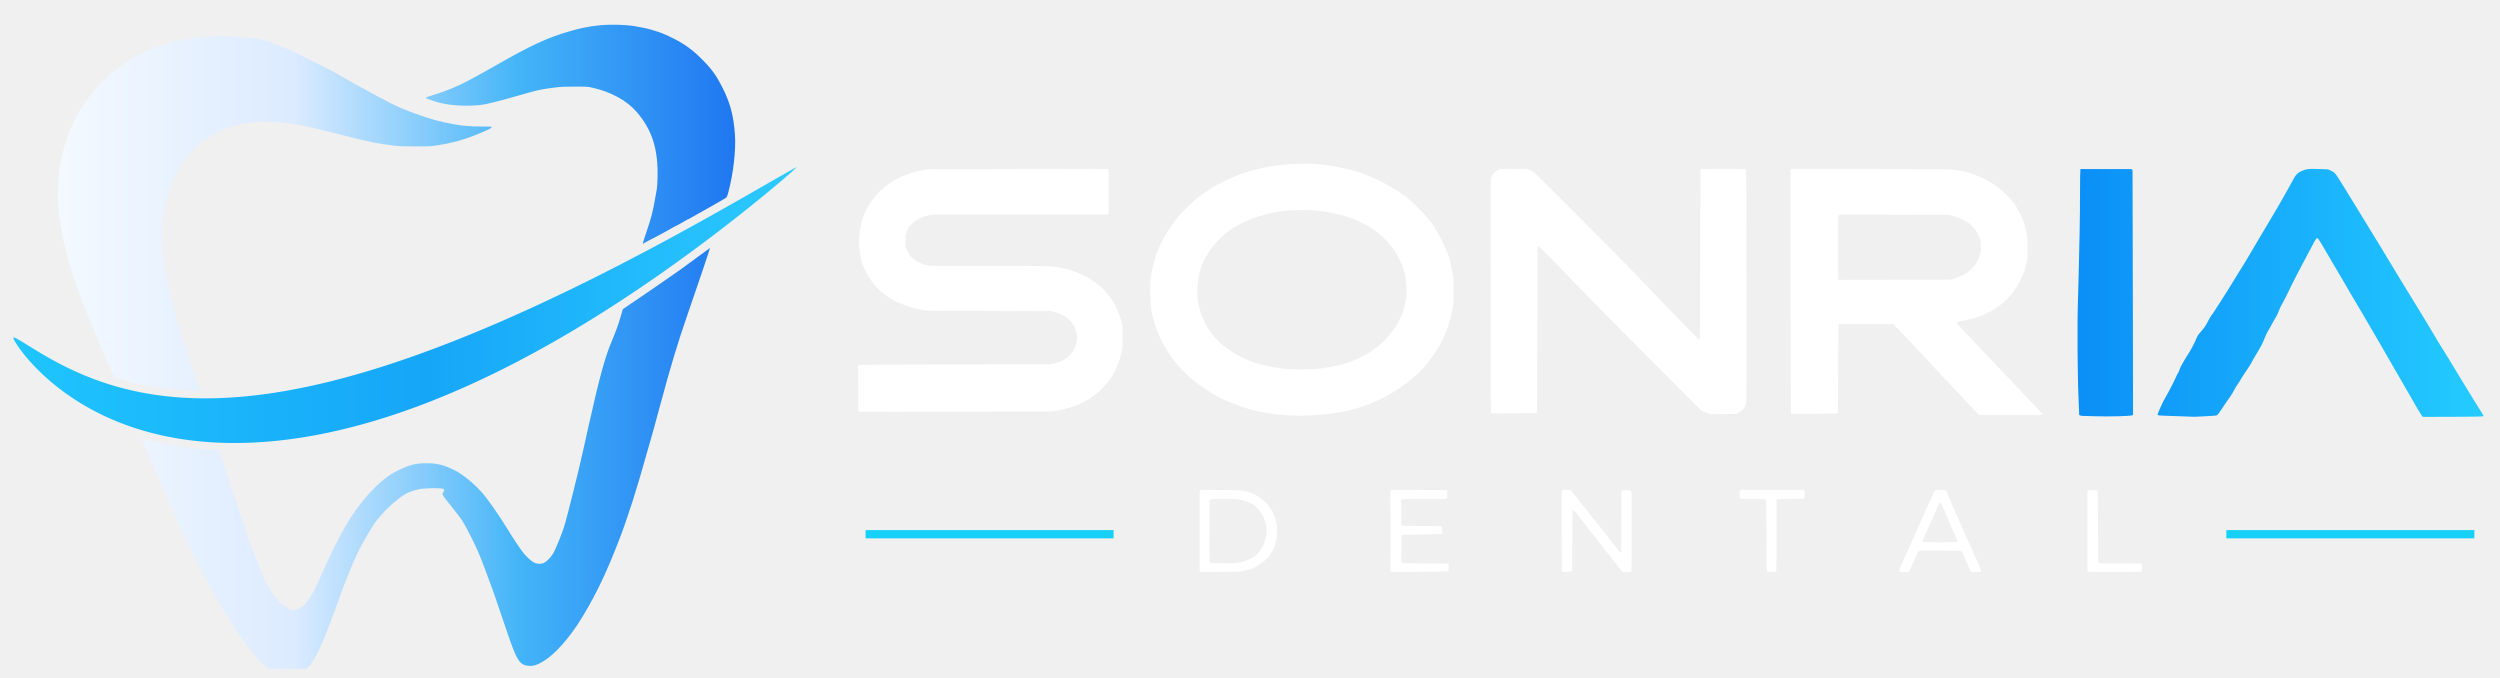
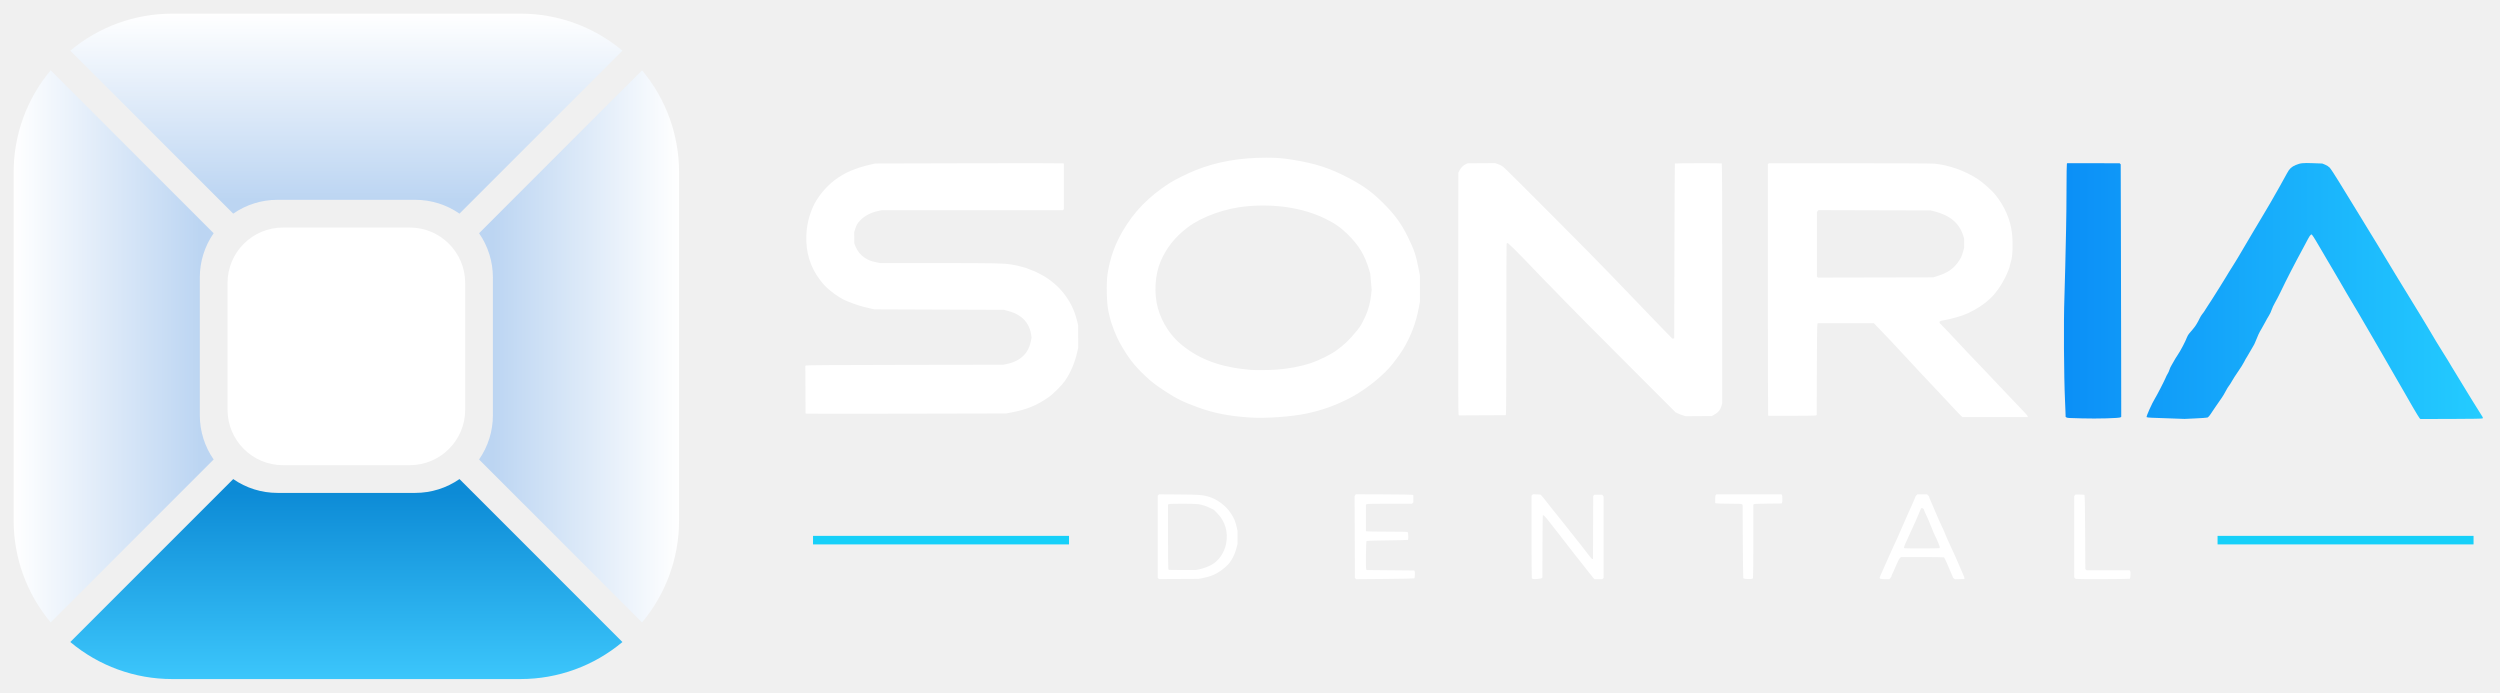
- <svg xmlns="http://www.w3.org/2000/svg" viewBox="178.0 204.0 1512.0 410.0" role="img" aria-label="Sonria Dental">
+ <svg xmlns="http://www.w3.org/2000/svg" viewBox="225.1 210.6 1464.9 405.9" role="img" aria-label="SONRIA Dental">
  <defs>
-     <linearGradient id="diente" gradientUnits="userSpaceOnUse" x1="150" y1="0" x2="640" y2="0">
-       <stop offset="0" stop-color="#ffffff" />
-       <stop offset="0.42" stop-color="#dcebff" />
-       <stop offset="0.7" stop-color="#43b4f8" />
-       <stop offset="1" stop-color="#1b6ff0" />
-     </linearGradient>
-     <linearGradient id="anillo" gradientUnits="userSpaceOnUse" x1="100" y1="0" x2="660" y2="0">
-       <stop offset="0" stop-color="#22d0ff" />
-       <stop offset="0.6" stop-color="#16a6f8" />
-       <stop offset="1" stop-color="#2bcaff" />
-     </linearGradient>
-     <linearGradient id="ia" gradientUnits="userSpaceOnUse" x1="1434" y1="0" x2="1680" y2="0">
+     <linearGradient id="g-ia-osc" gradientUnits="userSpaceOnUse" x1="1434" y1="0" x2="1680" y2="0">
      <stop offset="0" stop-color="#0b8ff7" />
      <stop offset="1" stop-color="#24ccff" />
    </linearGradient>
+     <linearGradient id="g-t-arriba-osc" gradientUnits="userSpaceOnUse" x1="428.05" y1="218.60" x2="428.05" y2="327.68">
+       <stop offset="0" stop-color="#ffffff" />
+       <stop offset="1" stop-color="#bcd5f2" />
+     </linearGradient>
+     <linearGradient id="g-t-der-osc" gradientUnits="userSpaceOnUse" x1="623.00" y1="413.55" x2="513.92" y2="413.55">
+       <stop offset="0" stop-color="#ffffff" />
+       <stop offset="1" stop-color="#bcd5f2" />
+     </linearGradient>
+     <linearGradient id="g-t-izq-osc" gradientUnits="userSpaceOnUse" x1="233.10" y1="413.55" x2="342.18" y2="413.55">
+       <stop offset="0" stop-color="#ffffff" />
+       <stop offset="1" stop-color="#bcd5f2" />
+     </linearGradient>
+     <linearGradient id="g-t-marcada-osc" gradientUnits="userSpaceOnUse" x1="428.05" y1="608.50" x2="428.05" y2="499.42">
+       <stop offset="0" stop-color="#3cc6fb" />
+       <stop offset="1" stop-color="#0d8bd6" />
+     </linearGradient>
  </defs>
-   <path fill="url(#diente)" d="M338.38 606.79C335.37 604.23 332.18 600.75 329.25 596.86C327.81 594.94 325.71 592.19 324.59 590.75C323.47 589.31 321.34 586.21 319.86 583.88C318.38 581.54 316.38 578.39 315.42 576.88C313.14 573.28 306.36 561.39 303.87 556.62C302.80 554.56 301.13 551.47 300.17 549.75C294.81 540.17 282.18 513.25 278.76 504.12C278.04 502.20 276.60 498.82 275.56 496.62C272.29 489.69 263.28 468.96 263.59 469.07C265.29 469.68 279.87 472.95 283.38 473.50C284.34 473.65 285.74 473.88 286.50 474.01C289.19 474.48 298.70 475.48 303.25 475.76C305.79 475.92 308.49 476.12 309.24 476.21L310.60 476.38L313.67 485.88C318.53 500.85 325.31 521.19 328.18 529.38C330.60 536.28 336.15 550.41 338.12 554.67C342.00 563.07 347.67 569.98 352.50 572.20C354.61 573.17 356.90 573.12 359.07 572.05C363.11 570.06 367.13 564.01 371.82 552.88C376.37 542.05 383.00 528.79 388.32 519.88C394.09 510.21 402.24 500.46 409.64 494.37C412.97 491.63 415.10 490.28 419.34 488.23C425.94 485.04 429.46 484.17 435.75 484.17C442.29 484.17 446.14 485.08 452.38 488.12C457.51 490.61 463.91 495.73 469.26 501.62C472.40 505.08 479.91 515.70 484.01 522.50C487.87 528.89 492.52 535.88 494.71 538.58C496.51 540.81 499.21 543.27 500.82 544.14C502.62 545.12 505.29 545.29 506.77 544.52C509.45 543.12 511.92 540.28 513.63 536.62C515.17 533.32 518.08 526.01 518.99 523.12C521.03 516.73 528.38 487.19 531.22 474.00C531.91 470.80 532.50 468.16 534.40 459.75C541.00 430.54 543.82 420.33 548.13 410.00C550.59 404.11 551.98 400.25 553.35 395.55L554.68 390.98L558.53 388.36C560.64 386.92 565.69 383.49 569.75 380.73C573.81 377.98 578.53 374.72 580.25 373.49C581.97 372.25 584.39 370.58 585.62 369.76C587.91 368.26 590.77 366.18 598.88 360.17C601.35 358.34 603.84 356.54 604.42 356.17C604.99 355.81 605.87 355.16 606.37 354.73C606.86 354.29 607.32 353.99 607.38 354.05C607.50 354.17 599.33 378.39 593.99 393.75C587.80 411.57 583.80 424.86 576.64 451.38C575.64 455.09 574.34 459.87 573.77 462.00C573.19 464.13 572.10 468.01 571.34 470.62C570.58 473.24 569.68 476.39 569.33 477.62C563.00 500.29 557.84 516.50 552.55 530.25C545.17 549.42 539.13 562.22 531.12 575.62C528.15 580.60 526.76 582.71 524.16 586.25C515.97 597.38 507.96 604.47 501.39 606.38C499.26 607.00 496.30 606.80 494.59 605.93C491.03 604.10 489.45 600.65 481.99 578.38C477.26 564.22 476.46 561.95 472.00 550.00C468.35 540.20 466.46 535.75 463.29 529.50C458.02 519.14 457.78 518.75 452.35 512.00C447.98 506.56 445.92 503.84 445.68 503.18C445.50 502.72 445.90 501.60 446.45 501.03C446.97 500.48 446.69 499.90 445.75 499.58C444.44 499.13 436.35 499.17 433.00 499.64C430.13 500.04 426.74 501.02 424.42 502.12C418.92 504.72 409.09 513.87 404.29 520.85C402.14 523.98 396.21 534.27 394.56 537.75C390.93 545.36 385.71 558.38 382.26 568.38C380.50 573.51 375.28 587.16 373.42 591.53C369.89 599.80 366.52 605.66 364.19 607.56L363.04 608.50L351.71 608.50L340.38 608.50L338.38 606.79ZM292.00 440.23C286.38 439.90 275.67 438.81 272.62 438.27C271.94 438.14 270.64 437.92 269.75 437.77C267.06 437.33 265.21 436.98 263.62 436.63C262.80 436.44 261.23 436.10 260.12 435.87C259.02 435.64 256.49 435.02 254.50 434.49C252.51 433.96 250.09 433.33 249.12 433.08C247.38 432.62 247.38 432.62 246.66 431.12C245.49 428.68 242.09 420.97 240.00 416.00C238.93 413.46 236.98 408.90 235.68 405.88C233.23 400.16 227.20 384.98 225.67 380.62C218.51 360.36 215.37 347.68 213.60 332.00C212.99 326.54 212.95 325.62 213.09 319.00C213.32 307.91 214.20 302.12 217.26 291.50C218.94 285.65 219.41 284.44 222.27 278.59C225.49 272.00 226.69 269.91 229.96 265.25C232.77 261.25 233.58 260.26 237.92 255.59C241.79 251.40 243.53 249.78 247.89 246.26C253.81 241.49 263.52 235.86 270.00 233.45C272.32 232.59 281.20 229.79 284.62 228.85C286.71 228.27 292.45 227.28 295.38 226.99C296.89 226.85 299.67 226.51 301.57 226.24C305.86 225.63 313.33 225.59 318.38 226.15C320.30 226.36 323.68 226.63 325.88 226.74C333.66 227.15 339.17 228.34 345.00 230.89C346.17 231.40 348.36 232.29 349.88 232.88C354.11 234.53 356.64 235.66 359.38 237.12C362.76 238.92 369.05 242.07 373.75 244.32C375.88 245.33 379.93 247.52 382.75 249.17C390.87 253.92 407.35 262.93 414.17 266.34C419.49 269.00 422.27 270.18 428.70 272.54C438.53 276.14 444.08 277.67 453.00 279.23C458.40 280.18 462.49 280.50 468.97 280.50C472.58 280.50 475.28 280.60 475.36 280.73C475.74 281.33 473.14 282.63 465.25 285.80C457.91 288.75 450.96 290.61 442.38 291.91C438.40 292.51 437.54 292.55 429.25 292.55C421.90 292.54 419.58 292.45 415.75 292.01C407.96 291.13 400.97 289.76 390.75 287.13C363.55 280.11 354.52 278.36 342.25 277.72C325.71 276.86 311.41 281.01 300.38 289.87C294.59 294.51 291.51 297.79 288.02 303.02C283.43 309.90 280.52 316.70 278.36 325.64C273.55 345.47 276.23 370.16 286.79 403.25C290.54 415.01 295.68 430.82 297.38 435.81L298.98 440.50L297.18 440.46C296.19 440.44 293.86 440.34 292.00 440.23ZM568.63 345.31C571.78 336.14 572.82 332.17 574.25 323.88C574.65 321.54 575.10 319.06 575.25 318.38C575.39 317.69 575.58 314.86 575.67 312.10C576.22 294.57 572.48 282.59 563.09 271.75C557.06 264.79 547.74 259.65 536.50 257.09C533.43 256.39 533.24 256.38 525.75 256.38C519.31 256.38 517.41 256.47 513.50 256.95C506.80 257.78 503.62 258.38 499.25 259.62C478.00 265.67 472.48 267.08 468.50 267.50C460.20 268.38 450.81 267.88 444.12 266.21C440.96 265.42 436.08 263.77 435.76 263.39C435.37 262.92 435.65 262.79 439.50 261.64C447.19 259.35 454.82 256.22 461.58 252.57C468.22 249.00 473.06 246.33 476.88 244.13C499.39 231.20 509.18 226.68 523.38 222.66C529.90 220.82 534.04 220.00 540.33 219.34C547.33 218.59 558.26 218.96 563.38 220.11C564.20 220.30 565.49 220.53 566.25 220.63C568.77 220.96 575.72 222.97 578.70 224.22C589.16 228.62 595.53 232.78 602.41 239.70C608.52 245.84 611.12 249.44 615.01 257.12C619.63 266.26 621.69 274.04 622.49 285.38C623.16 294.79 621.50 309.20 618.46 320.43C617.70 323.24 617.70 323.24 616.16 324.20C615.32 324.73 613.05 326.04 611.12 327.12C609.20 328.20 606.16 329.92 604.38 330.95C602.59 331.98 600.23 333.29 599.12 333.87C598.02 334.44 596.57 335.27 595.89 335.71C595.21 336.14 594.53 336.50 594.38 336.50C594.23 336.50 593.28 337.01 592.27 337.63C591.26 338.25 589.91 339.03 589.28 339.35C586.12 340.94 583.72 342.24 583.08 342.68C582.69 342.96 581.81 343.46 581.12 343.81C579.95 344.40 578.60 345.11 574.75 347.20C573.86 347.69 572.27 348.50 571.23 349.02C570.19 349.53 568.79 350.30 568.12 350.73C567.45 351.15 566.81 351.50 566.71 351.50C566.60 351.50 567.47 348.72 568.63 345.31Z" />
-   <path fill="url(#anillo)" d="M186.00 408.00L186.29 409.08L186.74 410.00L187.24 410.88L187.76 411.73L188.29 412.57L188.85 413.40L189.41 414.21L189.99 415.02L190.57 415.81L191.16 416.60L191.77 417.37L192.38 418.15L192.99 418.91L193.61 419.66L194.24 420.41L194.88 421.16L195.52 421.89L196.17 422.63L196.82 423.35L197.48 424.07L198.15 424.78L198.82 425.49L199.49 426.19L200.17 426.89L200.86 427.58L201.55 428.26L202.25 428.94L202.95 429.62L203.65 430.28L204.36 430.95L205.08 431.61L205.80 432.26L206.52 432.90L207.25 433.55L207.98 434.18L208.72 434.81L209.46 435.44L210.21 436.06L210.96 436.68L211.71 437.29L212.47 437.89L213.23 438.49L214.00 439.09L214.77 439.67L215.55 440.26L216.33 440.84L217.11 441.41L217.90 441.98L218.69 442.54L219.49 443.10L220.29 443.65L221.10 444.20L221.90 444.74L222.72 445.28L223.53 445.81L224.35 446.34L225.18 446.86L226.01 447.38L226.84 447.89L227.67 448.39L228.51 448.89L229.36 449.39L230.21 449.88L231.06 450.36L231.91 450.84L232.77 451.32L233.63 451.79L234.50 452.25L235.37 452.71L236.24 453.16L237.12 453.61L238.00 454.05L238.89 454.49L239.78 454.92L240.67 455.35L241.56 455.77L242.46 456.18L243.36 456.59L244.27 457.00L245.18 457.40L246.09 457.79L247.01 458.18L247.93 458.57L248.85 458.95L249.78 459.32L250.71 459.69L251.64 460.05L252.58 460.41L253.52 460.76L254.47 461.10L255.41 461.44L256.36 461.78L257.32 462.11L258.27 462.43L259.23 462.75L260.20 463.07L261.16 463.37L262.13 463.68L263.11 463.97L264.08 464.27L265.06 464.55L266.05 464.83L267.03 465.11L268.02 465.38L269.01 465.65L270.01 465.91L271.01 466.16L272.01 466.41L273.01 466.65L274.02 466.89L275.03 467.12L276.05 467.35L277.06 467.57L278.08 467.78L279.11 467.99L280.13 468.20L281.16 468.40L282.19 468.59L283.23 468.78L284.26 468.96L285.30 469.14L286.35 469.31L287.39 469.48L288.44 469.64L289.49 469.80L290.55 469.95L291.60 470.09L292.66 470.23L293.73 470.36L294.79 470.49L295.86 470.61L296.93 470.73L298.01 470.84L299.08 470.95L300.16 471.05L301.25 471.14L302.33 471.23L303.42 471.32L304.51 471.40L305.60 471.47L306.70 471.54L307.79 471.60L308.90 471.66L310.00 471.71L311.10 471.75L312.21 471.79L313.32 471.83L314.44 471.86L315.55 471.88L316.67 471.90L317.79 471.91L318.92 471.92L320.04 471.92L321.17 471.92L322.31 471.91L323.44 471.89L324.58 471.87L325.71 471.85L326.86 471.82L328.00 471.78L329.15 471.74L330.29 471.69L331.45 471.64L332.60 471.58L333.75 471.51L334.91 471.44L336.07 471.37L337.24 471.29L338.40 471.20L339.57 471.11L340.74 471.01L341.91 470.91L343.09 470.80L344.27 470.69L345.44 470.57L346.63 470.45L347.81 470.32L349.00 470.18L350.19 470.04L351.38 469.90L352.57 469.74L353.77 469.59L354.96 469.42L356.16 469.26L357.37 469.08L358.57 468.90L359.78 468.72L360.99 468.53L362.20 468.33L363.41 468.13L364.63 467.93L365.85 467.72L367.07 467.50L368.29 467.28L369.51 467.05L370.74 466.81L371.97 466.58L373.20 466.33L374.43 466.08L375.67 465.83L376.90 465.56L378.14 465.30L379.39 465.03L380.63 464.75L381.88 464.47L383.12 464.18L384.37 463.89L385.63 463.59L386.88 463.28L388.14 462.97L389.40 462.66L390.66 462.34L391.92 462.01L393.18 461.68L394.45 461.34L395.72 461.00L396.99 460.65L398.26 460.30L399.54 459.94L400.82 459.57L402.10 459.20L403.38 458.83L404.66 458.45L405.95 458.06L407.23 457.67L408.52 457.27L409.81 456.87L411.11 456.46L412.40 456.05L413.70 455.63L415.00 455.21L416.30 454.78L417.60 454.34L418.91 453.90L420.21 453.45L421.52 453.00L422.83 452.55L424.15 452.08L425.46 451.61L426.78 451.14L428.10 450.66L429.42 450.18L430.74 449.69L432.07 449.19L433.39 448.69L434.72 448.19L436.05 447.68L437.38 447.16L438.72 446.64L440.06 446.11L441.39 445.58L442.73 445.04L444.08 444.49L445.42 443.94L446.76 443.39L448.11 442.83L449.46 442.26L450.81 441.69L452.17 441.12L453.52 440.53L454.88 439.95L456.24 439.35L457.60 438.76L458.96 438.15L460.32 437.54L461.69 436.93L463.06 436.31L464.43 435.68L465.80 435.05L467.17 434.41L468.55 433.77L469.92 433.13L471.30 432.47L472.68 431.81L474.07 431.15L475.45 430.48L476.84 429.81L478.23 429.13L479.62 428.44L481.01 427.75L482.40 427.06L483.80 426.35L485.19 425.65L486.59 424.93L487.99 424.22L489.39 423.49L490.80 422.76L492.20 422.03L493.61 421.29L495.02 420.54L496.43 419.79L497.84 419.04L499.26 418.28L500.68 417.51L502.09 416.74L503.51 415.96L504.94 415.18L506.36 414.39L507.78 413.59L509.21 412.79L510.64 411.99L512.07 411.18L513.50 410.36L514.94 409.54L516.37 408.72L517.81 407.88L519.25 407.05L520.69 406.20L522.13 405.36L523.58 404.50L525.02 403.64L526.47 402.78L527.92 401.91L529.37 401.03L530.82 400.15L532.28 399.27L533.73 398.37L535.19 397.48L536.65 396.58L538.11 395.67L539.58 394.75L541.04 393.84L542.51 392.91L543.98 391.98L545.45 391.05L546.92 390.11L548.39 389.16L549.86 388.21L551.34 387.25L552.82 386.29L554.30 385.32L555.78 384.35L557.26 383.37L558.75 382.39L560.24 381.40L561.72 380.40L563.21 379.40L564.70 378.40L566.20 377.39L567.69 376.37L569.19 375.35L570.69 374.32L572.19 373.29L573.69 372.25L575.19 371.21L576.70 370.16L578.20 369.11L579.71 368.05L581.22 366.98L582.73 365.91L584.24 364.83L585.76 363.75L587.27 362.67L588.79 361.57L590.31 360.48L591.83 359.37L593.35 358.26L594.88 357.15L596.40 356.03L597.93 354.91L599.46 353.77L600.99 352.64L602.52 351.50L604.06 350.35L605.59 349.20L607.13 348.04L608.67 346.88L610.21 345.71L611.75 344.53L613.29 343.35L614.83 342.17L616.38 340.97L617.93 339.78L619.47 338.57L621.02 337.36L622.58 336.15L624.13 334.93L625.68 333.71L627.24 332.47L628.79 331.24L630.35 329.99L631.91 328.74L633.47 327.49L635.03 326.23L636.59 324.96L638.16 323.69L639.72 322.41L641.29 321.12L642.85 319.83L644.42 318.53L645.99 317.22L647.55 315.91L649.12 314.59L650.69 313.26L652.25 311.92L653.82 310.57L655.38 309.21L656.93 307.84L658.48 306.44L660.00 305.00L660.00 305.00L658.14 305.96L656.32 306.96L654.51 307.98L652.70 309.00L650.91 310.01L649.13 311.03L647.34 312.05L645.57 313.07L643.80 314.09L642.03 315.10L640.27 316.11L638.52 317.12L636.77 318.12L635.02 319.12L633.27 320.12L631.53 321.12L629.80 322.11L628.07 323.10L626.34 324.09L624.62 325.07L622.90 326.05L621.18 327.02L619.47 327.99L617.76 328.96L616.05 329.92L614.35 330.88L612.66 331.84L610.96 332.79L609.27 333.74L607.58 334.69L605.90 335.63L604.22 336.56L602.54 337.50L600.87 338.42L599.20 339.35L597.54 340.27L595.87 341.19L594.22 342.10L592.56 343.01L590.91 343.91L589.26 344.82L587.62 345.71L585.97 346.61L584.34 347.50L582.70 348.38L581.07 349.26L579.44 350.14L577.82 351.01L576.20 351.88L574.58 352.75L572.97 353.61L571.36 354.46L569.75 355.32L568.15 356.17L566.55 357.01L564.95 357.85L563.36 358.69L561.77 359.52L560.18 360.35L558.60 361.17L557.02 361.99L555.44 362.81L553.87 363.62L552.30 364.43L550.73 365.24L549.17 366.04L547.61 366.83L546.05 367.62L544.50 368.41L542.95 369.20L541.41 369.98L539.86 370.75L538.33 371.52L536.79 372.29L535.26 373.06L533.73 373.81L532.20 374.57L530.68 375.32L529.16 376.07L527.65 376.81L526.13 377.55L524.63 378.29L523.12 379.02L521.62 379.75L520.12 380.47L518.62 381.19L517.13 381.90L515.64 382.61L514.16 383.32L512.68 384.02L511.20 384.72L509.72 385.42L508.25 386.11L506.78 386.80L505.32 387.48L503.85 388.16L502.39 388.83L500.94 389.50L499.49 390.17L498.04 390.83L496.59 391.49L495.15 392.14L493.71 392.79L492.28 393.44L490.84 394.08L489.41 394.72L487.99 395.35L486.57 395.98L485.15 396.61L483.73 397.23L482.32 397.85L480.91 398.46L479.50 399.07L478.10 399.68L476.70 400.28L475.31 400.88L473.91 401.47L472.52 402.06L471.14 402.65L469.75 403.23L468.37 403.81L467.00 404.38L465.62 404.95L464.25 405.51L462.89 406.08L461.52 406.63L460.16 407.19L458.80 407.74L457.45 408.28L456.10 408.82L454.75 409.36L453.41 409.89L452.07 410.42L450.73 410.95L449.39 411.47L448.06 411.98L446.74 412.50L445.41 413.01L444.09 413.51L442.77 414.01L441.45 414.51L440.14 415.00L438.83 415.49L437.53 415.97L436.22 416.45L434.92 416.93L433.63 417.40L432.33 417.87L431.04 418.34L429.76 418.80L428.47 419.25L427.19 419.71L425.92 420.15L424.64 420.60L423.37 421.04L422.10 421.47L420.84 421.91L419.57 422.33L418.32 422.76L417.06 423.18L415.81 423.59L414.56 424.01L413.31 424.41L412.07 424.82L410.83 425.22L409.59 425.61L408.36 426.01L407.13 426.39L405.90 426.78L404.67 427.16L403.45 427.53L402.23 427.90L401.02 428.27L399.81 428.64L398.60 428.99L397.39 429.35L396.19 429.70L394.99 430.05L393.79 430.39L392.59 430.73L391.40 431.07L390.21 431.40L389.03 431.73L387.85 432.05L386.67 432.37L385.49 432.68L384.32 433.00L383.15 433.30L381.98 433.61L380.82 433.90L379.65 434.20L378.50 434.49L377.34 434.78L376.19 435.06L375.04 435.34L373.89 435.61L372.75 435.89L371.61 436.15L370.47 436.42L369.33 436.67L368.20 436.93L367.07 437.18L365.94 437.43L364.82 437.67L363.70 437.91L362.58 438.14L361.47 438.37L360.36 438.60L359.25 438.82L358.14 439.04L357.04 439.26L355.94 439.47L354.84 439.67L353.74 439.88L352.65 440.08L351.56 440.27L350.48 440.46L349.39 440.65L348.31 440.83L347.23 441.01L346.16 441.18L345.08 441.35L344.01 441.52L342.95 441.68L341.88 441.84L340.82 442.00L339.76 442.15L338.71 442.29L337.65 442.44L336.60 442.57L335.55 442.71L334.51 442.84L333.47 442.97L332.43 443.09L331.39 443.21L330.35 443.32L329.32 443.43L328.29 443.54L327.26 443.64L326.24 443.74L325.22 443.84L324.20 443.93L323.18 444.01L322.17 444.10L321.16 444.17L320.15 444.25L319.14 444.32L318.14 444.39L317.14 444.45L316.14 444.51L315.14 444.56L314.15 444.61L313.16 444.66L312.17 444.70L311.18 444.74L310.20 444.78L309.22 444.81L308.24 444.83L307.26 444.86L306.29 444.88L305.32 444.89L304.35 444.90L303.38 444.91L302.42 444.91L301.45 444.91L300.49 444.91L299.54 444.90L298.58 444.88L297.63 444.87L296.68 444.85L295.73 444.82L294.78 444.79L293.84 444.76L292.90 444.72L291.96 444.68L291.02 444.64L290.09 444.59L289.16 444.53L288.23 444.48L287.30 444.42L286.37 444.35L285.45 444.28L284.53 444.21L283.61 444.13L282.69 444.05L281.77 443.97L280.86 443.88L279.95 443.79L279.04 443.69L278.13 443.59L277.23 443.48L276.32 443.37L275.42 443.26L274.52 443.14L273.62 443.02L272.73 442.90L271.83 442.77L270.94 442.64L270.05 442.50L269.17 442.36L268.28 442.21L267.40 442.06L266.51 441.91L265.63 441.75L264.75 441.59L263.88 441.43L263.00 441.26L262.13 441.08L261.26 440.91L260.39 440.72L259.52 440.54L258.65 440.35L257.79 440.15L256.92 439.96L256.06 439.75L255.20 439.55L254.35 439.34L253.49 439.12L252.63 438.90L251.78 438.68L250.93 438.45L250.08 438.22L249.23 437.99L248.38 437.75L247.54 437.50L246.69 437.26L245.85 437.01L245.01 436.75L244.17 436.49L243.33 436.23L242.49 435.96L241.66 435.68L240.82 435.41L239.99 435.13L239.16 434.84L238.32 434.55L237.50 434.26L236.67 433.96L235.84 433.66L235.02 433.35L234.19 433.04L233.37 432.73L232.55 432.41L231.72 432.08L230.90 431.76L230.09 431.42L229.27 431.09L228.45 430.75L227.64 430.40L226.82 430.06L226.01 429.70L225.20 429.34L224.38 428.98L223.57 428.62L222.76 428.25L221.96 427.87L221.15 427.49L220.34 427.11L219.54 426.72L218.73 426.33L217.92 425.94L217.12 425.54L216.32 425.13L215.52 424.73L214.71 424.31L213.91 423.90L213.11 423.48L212.31 423.05L211.51 422.62L210.71 422.19L209.91 421.75L209.11 421.31L208.31 420.86L207.52 420.41L206.72 419.96L205.92 419.50L205.12 419.04L204.32 418.58L203.53 418.11L202.73 417.64L201.93 417.16L201.13 416.68L200.33 416.20L199.53 415.71L198.72 415.22L197.92 414.73L197.12 414.23L196.31 413.73L195.50 413.23L194.69 412.73L193.87 412.23L193.06 411.72L192.23 411.22L191.40 410.71L190.57 410.21L189.72 409.71L188.87 409.22L187.99 408.74L187.07 408.30L186.00 408.00Z" />
+   <path fill="url(#g-t-arriba-osc)" d="M589.81 240.30A92.83 92.83 0 0 0 530.17 218.60L325.93 218.60A92.83 92.83 0 0 0 266.29 240.30L361.76 335.78A45.49 45.49 0 0 1 387.67 327.68L468.43 327.68A45.49 45.49 0 0 1 494.34 335.78Z" />
+   <path fill="url(#g-t-izq-osc)" d="M254.80 251.79A92.83 92.83 0 0 0 233.10 311.43L233.10 515.67A92.83 92.83 0 0 0 254.80 575.31L350.28 479.84A45.49 45.49 0 0 1 342.18 453.93L342.18 373.17A45.49 45.49 0 0 1 350.28 347.26Z" />
+   <path fill="url(#g-t-der-osc)" d="M601.30 575.31A92.83 92.83 0 0 0 623.00 515.67L623.00 311.43A92.83 92.83 0 0 0 601.30 251.79L505.82 347.26A45.49 45.49 0 0 1 513.92 373.17L513.92 453.93A45.49 45.49 0 0 1 505.82 479.84Z" />
+   <path fill="#ffffff" d="M390.92 343.93L465.18 343.93A32.49 32.49 0 0 1 497.68 376.42L497.68 450.68A32.49 32.49 0 0 1 465.18 483.18L390.92 483.18A32.49 32.49 0 0 1 358.43 450.68L358.43 376.42A32.49 32.49 0 0 1 390.92 343.93Z" />
+   <path fill="url(#g-t-marcada-osc)" d="M266.29 586.80A92.83 92.83 0 0 0 325.93 608.50L530.17 608.50A92.83 92.83 0 0 0 589.81 586.80L494.34 491.32A45.49 45.49 0 0 1 468.43 499.42L387.67 499.42A45.49 45.49 0 0 1 361.76 491.32Z" />
  <path fill="#ffffff" d="M957.62 455.26C945.28 454.43 936.48 452.72 927.27 449.37C918.47 446.17 914.28 444.12 907.75 439.80C901.70 435.80 899.87 434.39 896.03 430.75C889.77 424.83 886.53 420.66 881.82 412.50C879.04 407.68 876.45 401.09 875.22 395.75C875.07 395.13 874.79 393.91 874.59 393.03C873.57 388.57 873.28 376.50 874.07 371.25C875.45 362.12 878.17 354.32 882.76 346.35C889.51 334.65 898.17 325.76 910.60 317.77C913.46 315.93 921.24 312.10 925.75 310.30C938.20 305.35 951.53 303.00 967.08 303.00C973.15 303.00 976.53 303.26 982.00 304.13C995.87 306.35 1004.29 309.06 1015.34 314.89C1024.21 319.57 1028.98 323.03 1035.58 329.59C1042.35 336.33 1046.17 341.55 1049.95 349.23C1053.89 357.26 1054.79 359.96 1056.55 369.12L1057.12 372.12L1057.12 379.75L1057.12 387.38L1056.42 391.12C1054.79 399.84 1051.78 407.74 1047.21 415.32C1045.50 418.15 1041.33 423.76 1039.10 426.21C1033.08 432.85 1023.28 440.25 1015.12 444.31C1006.73 448.50 999.83 450.94 990.88 452.87C982.09 454.77 966.75 455.87 957.62 455.26ZM1374.43 454.50C1374.09 454.23 1371.80 451.84 1369.34 449.19C1366.89 446.54 1363.08 442.46 1360.86 440.12C1352.48 431.27 1347.71 426.17 1342.50 420.50C1336.86 414.37 1329.20 406.23 1325.36 402.31L1323.10 400.00L1306.68 400.00L1290.27 400.00L1290.02 400.47C1289.86 400.77 1289.74 410.39 1289.70 427.35L1289.62 453.77L1289.25 454.01C1289.03 454.15 1283.34 454.24 1275.09 454.25L1261.30 454.25L1261.15 453.85C1261.07 453.64 1261.00 420.47 1261.00 380.15L1261.00 306.85L1261.30 306.55L1261.60 306.25L1308.86 306.26C1336.71 306.26 1357.13 306.36 1358.56 306.50C1367.27 307.35 1376.63 310.69 1384.15 315.65C1386.93 317.48 1392.10 322.06 1394.05 324.43C1399.59 331.14 1403.15 339.25 1404.02 347.12C1404.73 353.45 1404.45 360.94 1403.40 363.94C1403.22 364.45 1402.99 365.32 1402.89 365.88C1402.60 367.54 1401.56 370.21 1400.00 373.31C1395.03 383.24 1388.87 389.12 1378.12 394.20C1375.03 395.66 1368.42 397.57 1363.92 398.29C1361.77 398.64 1361.23 399.07 1361.80 399.99C1361.98 400.27 1362.19 400.50 1362.27 400.50C1362.35 400.50 1364.43 402.66 1366.90 405.30C1375.68 414.73 1381.22 420.58 1388.50 428.13C1390.36 430.06 1394.35 434.28 1397.37 437.51C1400.40 440.73 1404.46 445.01 1406.40 447.00C1411.57 452.31 1413.25 454.18 1413.25 454.62L1413.25 455.00L1394.16 455.00L1375.07 455.00L1374.43 454.50ZM1211.34 454.03C1210.50 453.79 1209.15 453.27 1208.34 452.88L1206.88 452.18L1176.12 421.40C1159.21 404.47 1143.46 388.60 1141.13 386.12C1138.79 383.65 1135.69 380.44 1134.23 379.00C1131.70 376.50 1127.92 372.60 1121.03 365.37C1114.70 358.74 1108.88 353.00 1108.47 353.00C1108.24 353.00 1107.99 353.18 1107.90 353.40C1107.82 353.61 1107.75 376.14 1107.75 403.46C1107.74 434.31 1107.65 453.27 1107.51 453.50L1107.27 453.88L1093.67 453.94L1080.07 454.01L1079.78 453.67C1079.57 453.41 1079.51 435.61 1079.56 382.60L1079.62 311.88L1080.32 310.46C1081.11 308.85 1082.58 307.41 1084.10 306.73L1085.14 306.28L1093.13 306.23L1101.12 306.19L1102.79 306.72C1103.76 307.03 1105.08 307.72 1105.93 308.36C1107.67 309.67 1159.92 362.10 1168.13 370.79C1169.78 372.52 1175.46 378.43 1180.76 383.91C1186.06 389.39 1191.46 395.00 1192.75 396.38C1194.04 397.75 1197.33 401.16 1200.06 403.95L1205.03 409.03L1205.58 408.95L1206.12 408.88L1206.25 357.71C1206.32 329.57 1206.43 306.48 1206.51 306.41C1206.71 306.21 1233.65 306.16 1233.97 306.36C1234.17 306.48 1234.25 325.72 1234.25 376.70L1234.24 446.88L1233.89 448.19C1233.20 450.78 1231.87 452.39 1229.25 453.78L1228.12 454.38L1220.50 454.43L1212.88 454.48L1211.34 454.03ZM697.70 452.99L697.12 452.85L697.06 438.96L697.00 425.06L697.34 424.78C697.59 424.57 712.72 424.47 755.40 424.40L813.12 424.31L815.62 423.75C818.59 423.08 820.73 422.16 822.86 420.65C826.24 418.24 828.22 415.03 829.14 410.50L829.55 408.46L829.26 406.42C828.67 402.42 826.52 398.68 823.46 396.39C821.08 394.60 819.13 393.70 815.38 392.69L813.38 392.15L775.38 392.01L737.38 391.86L734.38 391.17C729.11 389.95 726.73 389.20 721.38 387.04C718.52 385.89 715.24 383.85 711.84 381.09C709.17 378.92 707.67 377.37 705.59 374.62C699.87 367.08 697.23 358.52 697.58 348.62C697.78 342.82 699.04 337.35 701.43 331.90C703.92 326.25 708.96 320.06 714.34 316.03C720.15 311.70 726.29 309.06 735.61 306.93L737.88 306.41L792.75 306.27C822.93 306.19 847.82 306.21 848.06 306.32L848.50 306.52L848.50 319.83L848.50 333.15L848.20 333.45L847.90 333.75L794.89 333.75L741.88 333.76L739.61 334.24C735.34 335.14 731.67 337.07 729.10 339.78C727.48 341.49 726.93 342.43 726.22 344.75L725.64 346.62L725.65 349.88L725.66 353.12L726.32 354.83C727.43 357.66 729.28 359.98 731.70 361.59C733.82 363.00 735.51 363.67 738.50 364.27L740.88 364.75L774.88 364.75C808.78 364.75 813.24 364.84 818.00 365.64C820.37 366.04 824.82 367.07 826.00 367.50C827.68 368.11 831.33 369.54 831.71 369.74C831.94 369.86 833.08 370.43 834.25 371.01C838.90 373.30 843.88 377.16 847.19 381.03C851.80 386.44 854.55 391.81 856.28 398.81L856.85 401.12L856.86 407.75L856.87 414.38L856.29 417.00C854.97 423.00 852.24 429.37 849.05 433.86C847.02 436.72 842.10 441.59 839.25 443.55C832.49 448.21 826.52 450.64 817.72 452.29L814.62 452.87L756.45 453.00C724.46 453.07 698.02 453.06 697.70 452.99ZM972.21 427.25C979.43 426.81 987.07 425.39 993.25 423.35C997.84 421.83 1004.92 418.32 1008.17 415.95C1013.02 412.42 1015.79 409.75 1020.16 404.38C1022.49 401.51 1022.99 400.65 1025.51 395.12C1026.94 391.99 1028.11 387.40 1028.53 383.34L1028.84 380.30L1028.42 375.59L1028.01 370.88L1027.29 368.50C1024.64 359.77 1021.36 354.38 1014.66 347.76C1010.77 343.92 1006.74 341.15 1001.19 338.51C988.27 332.37 972.44 329.93 955.50 331.49C943.03 332.63 929.23 337.59 920.92 343.92C913.55 349.54 908.56 355.83 905.15 363.83C901.81 371.64 901.19 382.88 903.63 391.38C906.09 399.89 911.11 407.54 917.75 412.87C928.44 421.46 940.59 425.84 957.88 427.33C960.15 427.53 968.40 427.48 972.21 427.25ZM1360.00 372.46C1366.13 370.53 1369.30 368.46 1372.29 364.42C1373.99 362.14 1374.59 360.89 1375.40 358.00L1376.00 355.88L1376.00 353.10L1376.00 350.31L1375.36 348.35C1373.04 341.23 1367.50 336.66 1358.50 334.43L1356.38 333.90L1323.50 333.82L1290.62 333.73L1290.19 334.27L1289.75 334.81L1289.75 353.73L1289.75 372.65L1290.06 372.96L1290.36 373.26L1324.12 373.19L1357.88 373.12L1360.00 372.46Z" />
-   <path fill="url(#ia)" d="M1642.95 455.75C1642.55 455.43 1636.40 444.99 1633.81 440.25C1633.32 439.36 1632.64 438.18 1632.29 437.62C1631.94 437.07 1630.44 434.49 1628.97 431.88C1626.49 427.48 1625.26 425.34 1621.11 418.25C1620.26 416.81 1618.86 414.39 1618.00 412.88C1617.14 411.36 1616.07 409.51 1615.62 408.75C1614.72 407.21 1610.69 400.30 1607.38 394.62C1605.31 391.07 1604.34 389.44 1600.12 382.38C1599.13 380.73 1597.37 377.69 1596.20 375.62C1595.03 373.56 1593.02 370.13 1591.74 368.00C1590.46 365.87 1589.13 363.61 1588.77 362.99C1588.42 362.36 1587.11 360.14 1585.88 358.04C1584.64 355.95 1582.92 353.03 1582.06 351.56C1581.19 350.08 1580.27 348.66 1580.01 348.40L1579.53 347.92L1579.03 348.27C1578.75 348.47 1578.09 349.47 1577.56 350.50C1577.03 351.53 1575.80 353.84 1574.83 355.62C1569.41 365.61 1565.03 374.12 1561.32 381.88C1560.33 383.94 1558.90 386.69 1558.13 388.00C1557.36 389.31 1556.49 391.16 1556.20 392.12C1555.90 393.09 1555.18 394.63 1554.59 395.55C1554.00 396.47 1553.10 398.05 1552.60 399.05C1552.10 400.05 1551.04 401.94 1550.26 403.25C1548.83 405.65 1548.20 406.99 1546.76 410.62C1546.32 411.72 1545.82 412.79 1545.64 413.00C1545.46 413.21 1544.62 414.66 1543.77 416.22C1542.92 417.79 1541.96 419.42 1541.65 419.85C1541.33 420.28 1540.61 421.55 1540.06 422.67C1539.50 423.80 1537.97 426.26 1536.64 428.14C1535.32 430.03 1533.67 432.59 1532.97 433.85C1532.27 435.10 1531.43 436.41 1531.12 436.75C1530.80 437.09 1529.95 438.50 1529.23 439.88C1528.52 441.25 1527.51 442.95 1526.99 443.65C1526.47 444.35 1524.87 446.65 1523.44 448.77C1522.01 450.89 1520.47 453.17 1520.02 453.83C1519.56 454.49 1518.93 455.13 1518.61 455.26C1518.29 455.38 1515.13 455.61 1511.58 455.77L1505.12 456.07L1496.88 455.77C1492.34 455.61 1487.40 455.44 1485.90 455.38C1484.41 455.33 1483.07 455.17 1482.93 455.03C1482.58 454.68 1486.14 446.75 1487.89 443.97C1488.94 442.31 1493.39 433.68 1494.00 432.12C1494.32 431.30 1494.89 430.16 1495.27 429.59C1495.64 429.02 1496.13 427.94 1496.34 427.19C1496.56 426.45 1497.04 425.39 1497.40 424.86C1497.77 424.32 1498.41 423.20 1498.82 422.38C1499.24 421.55 1500.29 419.83 1501.16 418.56C1502.78 416.21 1505.82 410.40 1506.63 408.12C1506.88 407.44 1507.49 406.43 1507.99 405.88C1508.50 405.32 1509.27 404.43 1509.71 403.88C1510.15 403.32 1510.66 402.71 1510.83 402.50C1511.61 401.59 1513.12 399.07 1513.91 397.34C1514.39 396.31 1515.15 395.05 1515.61 394.55C1516.06 394.04 1516.79 393.01 1517.22 392.25C1517.65 391.49 1518.44 390.26 1518.98 389.50C1519.52 388.74 1520.44 387.34 1521.02 386.38C1522.13 384.53 1522.45 384.02 1525.67 379.00C1526.77 377.28 1528.27 374.86 1529.00 373.62C1529.73 372.39 1530.68 370.81 1531.12 370.12C1532.45 368.04 1533.82 365.85 1534.88 364.11C1535.42 363.20 1536.17 361.99 1536.52 361.42C1537.51 359.83 1543.48 349.72 1545.37 346.43C1545.51 346.19 1546.68 344.22 1547.98 342.06C1549.28 339.90 1551.23 336.61 1552.33 334.75C1553.43 332.89 1554.89 330.42 1555.57 329.26C1557.50 326.01 1564.03 314.38 1565.24 312.06C1566.54 309.55 1567.86 308.31 1570.33 307.29C1573.12 306.13 1574.47 305.99 1580.50 306.22L1585.88 306.42L1587.52 307.09C1588.55 307.52 1589.55 308.16 1590.20 308.82C1590.77 309.40 1593.22 313.14 1595.65 317.12C1599.85 323.99 1604.77 332.03 1608.53 338.12C1609.46 339.64 1611.59 343.12 1613.26 345.88C1614.93 348.62 1616.96 351.94 1617.78 353.25C1619.51 356.01 1625.65 366.18 1627.15 368.75C1627.72 369.73 1628.52 371.05 1628.93 371.70C1630.77 374.61 1640.06 389.79 1643.88 396.13C1644.15 396.59 1644.80 397.67 1645.33 398.54C1645.85 399.41 1646.55 400.57 1646.89 401.12C1647.22 401.68 1647.92 402.84 1648.44 403.71C1652.56 410.68 1653.39 412.05 1655.88 416.00C1657.31 418.27 1658.88 420.80 1659.38 421.62C1659.87 422.45 1660.92 424.20 1661.70 425.51C1662.48 426.82 1664.53 430.18 1666.25 432.97C1671.07 440.79 1672.00 442.32 1672.00 442.41C1672.00 442.48 1673.17 444.38 1674.29 446.12C1676.12 448.97 1679.56 454.47 1679.80 454.94C1680.00 455.34 1680.01 455.59 1679.83 455.77C1679.66 455.94 1673.55 456.05 1661.49 456.08L1643.40 456.12L1642.95 455.75ZM1445.00 455.75C1441.63 455.65 1438.31 455.55 1437.61 455.53C1436.91 455.52 1436.15 455.36 1435.91 455.18L1435.48 454.87L1435.37 451.50C1435.30 449.64 1435.19 446.89 1435.12 445.38C1434.46 431.67 1434.26 398.09 1434.76 385.12C1434.89 381.55 1435.12 373.28 1435.26 366.75C1435.39 360.22 1435.61 350.26 1435.75 344.62C1435.88 338.99 1435.99 328.19 1436.00 320.62C1436.00 313.06 1436.10 306.73 1436.21 306.55L1436.42 306.23L1451.77 306.24L1467.12 306.26L1467.43 306.58L1467.75 306.89L1467.87 350.26C1467.93 374.11 1468.00 407.40 1468.02 424.23L1468.06 454.83L1467.65 455.14C1466.93 455.66 1453.90 456.02 1445.00 455.75Z" />
+   <path fill="url(#g-ia-osc)" d="M1642.95 455.75C1642.55 455.43 1636.40 444.99 1633.81 440.25C1633.32 439.36 1632.64 438.18 1632.29 437.62C1631.94 437.07 1630.44 434.49 1628.97 431.88C1626.49 427.48 1625.26 425.34 1621.11 418.25C1620.26 416.81 1618.86 414.39 1618.00 412.88C1617.14 411.36 1616.07 409.51 1615.62 408.75C1614.72 407.21 1610.69 400.30 1607.38 394.62C1605.31 391.07 1604.34 389.44 1600.12 382.38C1599.13 380.73 1597.37 377.69 1596.20 375.62C1595.03 373.56 1593.02 370.13 1591.74 368.00C1590.46 365.87 1589.13 363.61 1588.77 362.99C1588.42 362.36 1587.11 360.14 1585.88 358.04C1584.64 355.95 1582.92 353.03 1582.06 351.56C1581.19 350.08 1580.27 348.66 1580.01 348.40L1579.53 347.92L1579.03 348.27C1578.75 348.47 1578.09 349.47 1577.56 350.50C1577.03 351.53 1575.80 353.84 1574.83 355.62C1569.41 365.61 1565.03 374.12 1561.32 381.88C1560.33 383.94 1558.90 386.69 1558.13 388.00C1557.36 389.31 1556.49 391.16 1556.20 392.12C1555.90 393.09 1555.18 394.63 1554.59 395.55C1554.00 396.47 1553.10 398.05 1552.60 399.05C1552.10 400.05 1551.04 401.94 1550.26 403.25C1548.83 405.65 1548.20 406.99 1546.76 410.62C1546.32 411.72 1545.82 412.79 1545.64 413.00C1545.46 413.21 1544.62 414.66 1543.77 416.22C1542.92 417.79 1541.96 419.42 1541.65 419.85C1541.33 420.28 1540.61 421.55 1540.06 422.67C1539.50 423.80 1537.97 426.26 1536.64 428.14C1535.32 430.03 1533.67 432.59 1532.97 433.85C1532.27 435.10 1531.43 436.41 1531.12 436.75C1530.80 437.09 1529.95 438.50 1529.23 439.88C1528.52 441.25 1527.51 442.95 1526.99 443.65C1526.47 444.35 1524.87 446.65 1523.44 448.77C1522.01 450.89 1520.47 453.17 1520.02 453.83C1519.56 454.49 1518.93 455.13 1518.61 455.26C1518.29 455.38 1515.13 455.61 1511.58 455.77L1505.12 456.07L1496.88 455.77C1492.34 455.61 1487.40 455.44 1485.90 455.38C1484.41 455.33 1483.07 455.17 1482.93 455.03C1482.58 454.68 1486.14 446.75 1487.89 443.97C1488.94 442.31 1493.39 433.68 1494.00 432.12C1494.32 431.30 1494.89 430.16 1495.27 429.59C1495.64 429.02 1496.13 427.94 1496.34 427.19C1496.56 426.45 1497.04 425.39 1497.40 424.86C1497.77 424.32 1498.41 423.20 1498.82 422.38C1499.24 421.55 1500.29 419.83 1501.16 418.56C1502.78 416.21 1505.82 410.40 1506.63 408.12C1506.88 407.44 1507.49 406.43 1507.99 405.88C1508.50 405.32 1509.27 404.43 1509.71 403.88C1510.15 403.32 1510.66 402.71 1510.83 402.50C1511.61 401.59 1513.12 399.07 1513.91 397.34C1514.39 396.31 1515.15 395.05 1515.61 394.55C1516.06 394.04 1516.79 393.01 1517.22 392.25C1517.65 391.49 1518.44 390.26 1518.98 389.50C1519.52 388.74 1520.44 387.34 1521.02 386.38C1522.13 384.53 1522.45 384.02 1525.67 379.00C1526.77 377.28 1528.27 374.86 1529.00 373.62C1529.73 372.39 1530.68 370.81 1531.12 370.12C1532.45 368.04 1533.82 365.85 1534.88 364.11C1535.42 363.20 1536.17 361.99 1536.52 361.42C1537.51 359.83 1543.48 349.72 1545.37 346.43C1545.51 346.19 1546.68 344.22 1547.98 342.06C1549.28 339.90 1551.23 336.61 1552.33 334.75C1553.43 332.89 1554.89 330.42 1555.57 329.26C1557.50 326.01 1564.03 314.38 1565.24 312.06C1566.54 309.55 1567.86 308.31 1570.33 307.29C1573.12 306.13 1574.47 305.99 1580.50 306.22L1585.88 306.42L1587.52 307.09C1588.55 307.52 1589.55 308.16 1590.20 308.82C1590.77 309.40 1593.22 313.14 1595.65 317.12C1599.85 323.99 1604.77 332.03 1608.53 338.12C1609.46 339.64 1611.59 343.12 1613.26 345.88C1614.93 348.62 1616.96 351.94 1617.78 353.25C1619.51 356.01 1625.65 366.18 1627.15 368.75C1627.72 369.73 1628.52 371.05 1628.93 371.70C1630.77 374.61 1640.06 389.79 1643.88 396.13C1644.15 396.59 1644.80 397.67 1645.33 398.54C1645.85 399.41 1646.55 400.57 1646.89 401.12C1647.22 401.68 1647.92 402.84 1648.44 403.71C1652.56 410.68 1653.39 412.05 1655.88 416.00C1657.31 418.27 1658.88 420.80 1659.38 421.62C1659.87 422.45 1660.92 424.20 1661.70 425.51C1662.48 426.82 1664.53 430.18 1666.25 432.97C1671.07 440.79 1672.00 442.32 1672.00 442.41C1672.00 442.48 1673.17 444.38 1674.29 446.12C1676.12 448.97 1679.56 454.47 1679.80 454.94C1680.00 455.34 1680.01 455.59 1679.83 455.77C1679.66 455.94 1673.55 456.05 1661.49 456.08L1643.40 456.12L1642.95 455.75ZM1445.00 455.75C1441.63 455.65 1438.31 455.55 1437.61 455.53C1436.91 455.52 1436.15 455.36 1435.91 455.18L1435.48 454.87L1435.37 451.50C1435.30 449.64 1435.19 446.89 1435.12 445.38C1434.46 431.67 1434.26 398.09 1434.76 385.12C1434.89 381.55 1435.12 373.28 1435.26 366.75C1435.39 360.22 1435.61 350.26 1435.75 344.62C1435.88 338.99 1435.99 328.19 1436.00 320.62C1436.00 313.06 1436.10 306.73 1436.21 306.55L1436.42 306.23L1451.77 306.24L1467.12 306.26L1467.43 306.58L1467.75 306.89L1467.87 350.26C1467.93 374.11 1468.00 407.40 1468.02 424.23L1468.06 454.83L1467.65 455.14C1466.93 455.66 1453.90 456.02 1445.00 455.75Z" />
  <path fill="#ffffff" d="M903.85 549.56L903.50 549.21L903.50 525.12L903.50 501.04L903.89 500.65L904.27 500.26L915.82 500.34C927.73 500.43 929.51 500.55 933.00 501.53C938.07 502.97 943.20 506.70 946.16 511.12C948.15 514.09 949.01 516.10 949.74 519.43L950.25 521.74L950.25 525.50L950.25 529.26L949.73 531.32C948.98 534.35 948.08 536.48 946.53 538.98C945.37 540.84 943.99 542.28 941.62 544.12C937.91 547.02 934.73 548.40 929.58 549.38L927.38 549.80L915.78 549.86L904.19 549.91L903.85 549.56ZM1019.38 549.60L1019.00 549.21L1018.98 538.17C1018.96 532.10 1018.92 521.33 1018.89 514.25L1018.83 501.38L1019.18 500.80L1019.53 500.22L1035.83 500.28C1044.79 500.31 1052.38 500.43 1052.69 500.54L1053.25 500.74L1053.25 502.85L1053.25 504.96L1052.86 505.36L1052.46 505.75L1039.47 505.75C1030.98 505.75 1026.30 505.84 1025.98 506.01L1025.50 506.27L1025.50 513.99L1025.50 521.72L1025.81 521.92C1025.98 522.03 1031.43 522.12 1037.92 522.12C1045.50 522.12 1049.81 522.21 1049.98 522.38C1050.27 522.67 1050.41 526.68 1050.14 526.95C1050.04 527.04 1044.58 527.18 1038.00 527.25C1031.42 527.32 1025.95 527.47 1025.83 527.58C1025.51 527.90 1025.32 543.49 1025.63 544.11L1025.89 544.62L1039.83 544.75L1053.77 544.88L1054.01 545.25C1054.30 545.70 1054.17 549.18 1053.85 549.49C1053.73 549.61 1046.01 549.77 1036.70 549.84L1019.77 549.98L1019.38 549.60ZM1123.25 549.83C1123.04 549.75 1122.79 549.55 1122.69 549.40C1122.59 549.25 1122.51 538.30 1122.50 525.08L1122.50 501.04L1122.92 500.62L1123.33 500.20L1125.52 500.29L1127.70 500.38L1128.26 500.88C1128.56 501.15 1129.98 502.89 1131.41 504.75C1132.84 506.61 1134.54 508.76 1135.19 509.54C1135.84 510.32 1137.11 511.88 1138.00 513.01C1138.89 514.14 1140.26 515.86 1141.05 516.84C1149.64 527.61 1154.69 534.02 1156.10 535.95C1157.11 537.32 1157.96 538.24 1158.17 538.20L1158.53 538.12L1158.59 519.71L1158.65 501.30L1158.98 500.90L1159.31 500.50L1161.64 500.50L1163.97 500.50L1164.36 501.06L1164.75 501.62L1164.74 525.42L1164.73 549.23L1164.35 549.62L1163.96 550.00L1161.70 550.00L1159.44 550.00L1158.57 549.06C1158.09 548.55 1156.75 546.85 1155.58 545.30C1154.41 543.74 1152.65 541.49 1151.65 540.30C1150.66 539.10 1148.96 536.96 1147.86 535.54C1142.52 528.59 1140.90 526.50 1138.12 522.98C1136.47 520.89 1134.02 517.76 1132.66 516.02C1130.40 513.13 1129.46 512.21 1129.12 512.55C1129.04 512.62 1128.96 520.85 1128.93 530.83L1128.88 548.98L1128.50 549.35C1128.10 549.75 1123.95 550.13 1123.25 549.83ZM1248.21 549.83C1247.19 549.75 1246.74 549.61 1246.60 549.30C1246.50 549.07 1246.37 539.31 1246.31 527.62L1246.21 506.38L1245.81 506.06C1245.51 505.83 1243.56 505.75 1238.14 505.75C1234.00 505.74 1230.71 505.64 1230.50 505.51L1230.12 505.27L1230.12 503.17C1230.12 501.76 1230.24 500.94 1230.47 500.66L1230.81 500.25L1249.86 500.25L1268.90 500.25L1269.20 500.55C1269.56 500.91 1269.61 504.70 1269.26 505.25L1269.02 505.62L1261.09 505.70C1255.87 505.75 1253.04 505.86 1252.83 506.04L1252.50 506.31L1252.50 527.72C1252.49 539.57 1252.39 549.28 1252.27 549.47C1252.03 549.85 1250.46 549.99 1248.21 549.83ZM1326.94 549.73C1326.70 549.59 1326.50 549.33 1326.50 549.14C1326.50 548.85 1327.19 547.23 1328.74 543.88C1329.00 543.33 1329.96 541.13 1330.89 539.00C1331.81 536.87 1333.41 533.33 1334.43 531.12C1335.45 528.92 1336.49 526.67 1336.75 526.12C1337.12 525.29 1341.64 515.00 1342.94 512.00C1343.72 510.20 1344.23 509.06 1345.35 506.67C1345.98 505.32 1346.50 504.13 1346.51 504.04C1346.51 503.95 1346.73 503.43 1347.00 502.88C1347.27 502.32 1347.49 501.75 1347.49 501.61C1347.50 501.46 1347.76 501.09 1348.08 500.79L1348.66 500.25L1351.46 500.25L1354.27 500.25L1354.89 500.86C1355.22 501.20 1355.50 501.61 1355.50 501.76C1355.50 501.92 1355.68 502.46 1355.91 502.96C1356.83 505.02 1357.23 505.95 1357.87 507.50C1358.24 508.39 1358.69 509.46 1358.88 509.88C1359.06 510.29 1359.52 511.36 1359.89 512.25C1360.26 513.14 1360.87 514.55 1361.25 515.38C1361.63 516.20 1362.36 517.77 1362.86 518.88C1363.37 519.98 1363.87 521.05 1363.99 521.27C1364.10 521.48 1364.50 522.44 1364.86 523.39C1365.23 524.35 1365.74 525.58 1366.00 526.12C1368.69 531.91 1370.29 535.38 1370.82 536.62C1373.75 543.48 1374.89 546.10 1375.53 547.47C1375.94 548.35 1376.24 549.25 1376.20 549.47L1376.12 549.88L1373.40 549.95L1370.69 550.02L1370.09 549.63C1369.77 549.41 1369.50 549.14 1369.50 549.01C1369.50 548.88 1369.06 547.84 1368.53 546.70C1368.00 545.56 1367.26 543.85 1366.88 542.89C1366.51 541.94 1366.10 540.98 1365.99 540.77C1365.87 540.55 1365.49 539.70 1365.13 538.88C1364.77 538.06 1364.34 537.30 1364.18 537.20C1364.01 537.09 1358.28 537.01 1351.45 537.00L1339.03 537.00L1338.40 537.56C1338.04 537.88 1337.21 539.44 1336.49 541.12C1334.93 544.81 1334.32 546.18 1333.86 547.04C1333.66 547.40 1333.50 547.87 1333.50 548.08C1333.50 548.29 1333.21 548.81 1332.85 549.23L1332.21 550.00L1329.79 549.99C1328.46 549.99 1327.18 549.87 1326.94 549.73ZM1441.50 549.83C1441.29 549.75 1440.98 549.52 1440.81 549.30L1440.50 548.90L1440.50 525.12L1440.50 501.35L1440.85 500.86L1441.21 500.38L1443.72 500.38C1445.27 500.38 1446.33 500.48 1446.51 500.66C1446.72 500.87 1446.83 506.79 1446.91 522.54L1447.02 544.12L1447.43 544.44L1447.85 544.75L1460.39 544.75L1472.94 544.75L1473.25 545.12C1473.67 545.64 1473.50 549.44 1473.03 549.73C1472.66 549.96 1442.11 550.06 1441.50 549.83ZM927.88 544.18C930.15 543.72 933.26 542.57 935.17 541.47C939.30 539.11 942.49 534.47 943.52 529.31C944.89 522.52 943.04 516.06 938.38 511.36L936.38 509.34L934.25 508.30C931.73 507.07 929.50 506.36 927.12 506.01C924.77 505.67 910.62 505.67 909.98 506.01L909.50 506.27L909.50 525.07C909.51 535.41 909.59 544.00 909.69 544.15C909.79 544.30 910.02 544.47 910.19 544.53C910.37 544.58 913.97 544.62 918.19 544.61L925.88 544.59L927.88 544.18ZM1361.44 531.81C1361.61 531.75 1361.75 531.47 1361.75 531.20C1361.75 530.72 1359.41 525.16 1358.99 524.62C1358.80 524.38 1358.31 523.22 1356.11 517.81C1355.62 516.61 1355.09 515.29 1354.92 514.89C1354.76 514.49 1354.15 513.16 1353.56 511.94C1352.98 510.71 1352.50 509.57 1352.50 509.40C1352.50 508.91 1351.59 508.19 1351.11 508.29C1350.86 508.34 1350.55 508.79 1350.38 509.38C1350.07 510.40 1345.56 520.58 1343.63 524.62C1342.06 527.92 1340.75 530.97 1340.75 531.37C1340.75 531.55 1340.89 531.77 1341.06 531.84C1341.45 532.01 1361.00 531.98 1361.44 531.81Z" />
  <path fill="#16d0f9" d="M701.50 524.6h150.0v5.0h-150.0ZM1524.50 524.6h150.0v5.0h-150.0Z" />
</svg>
